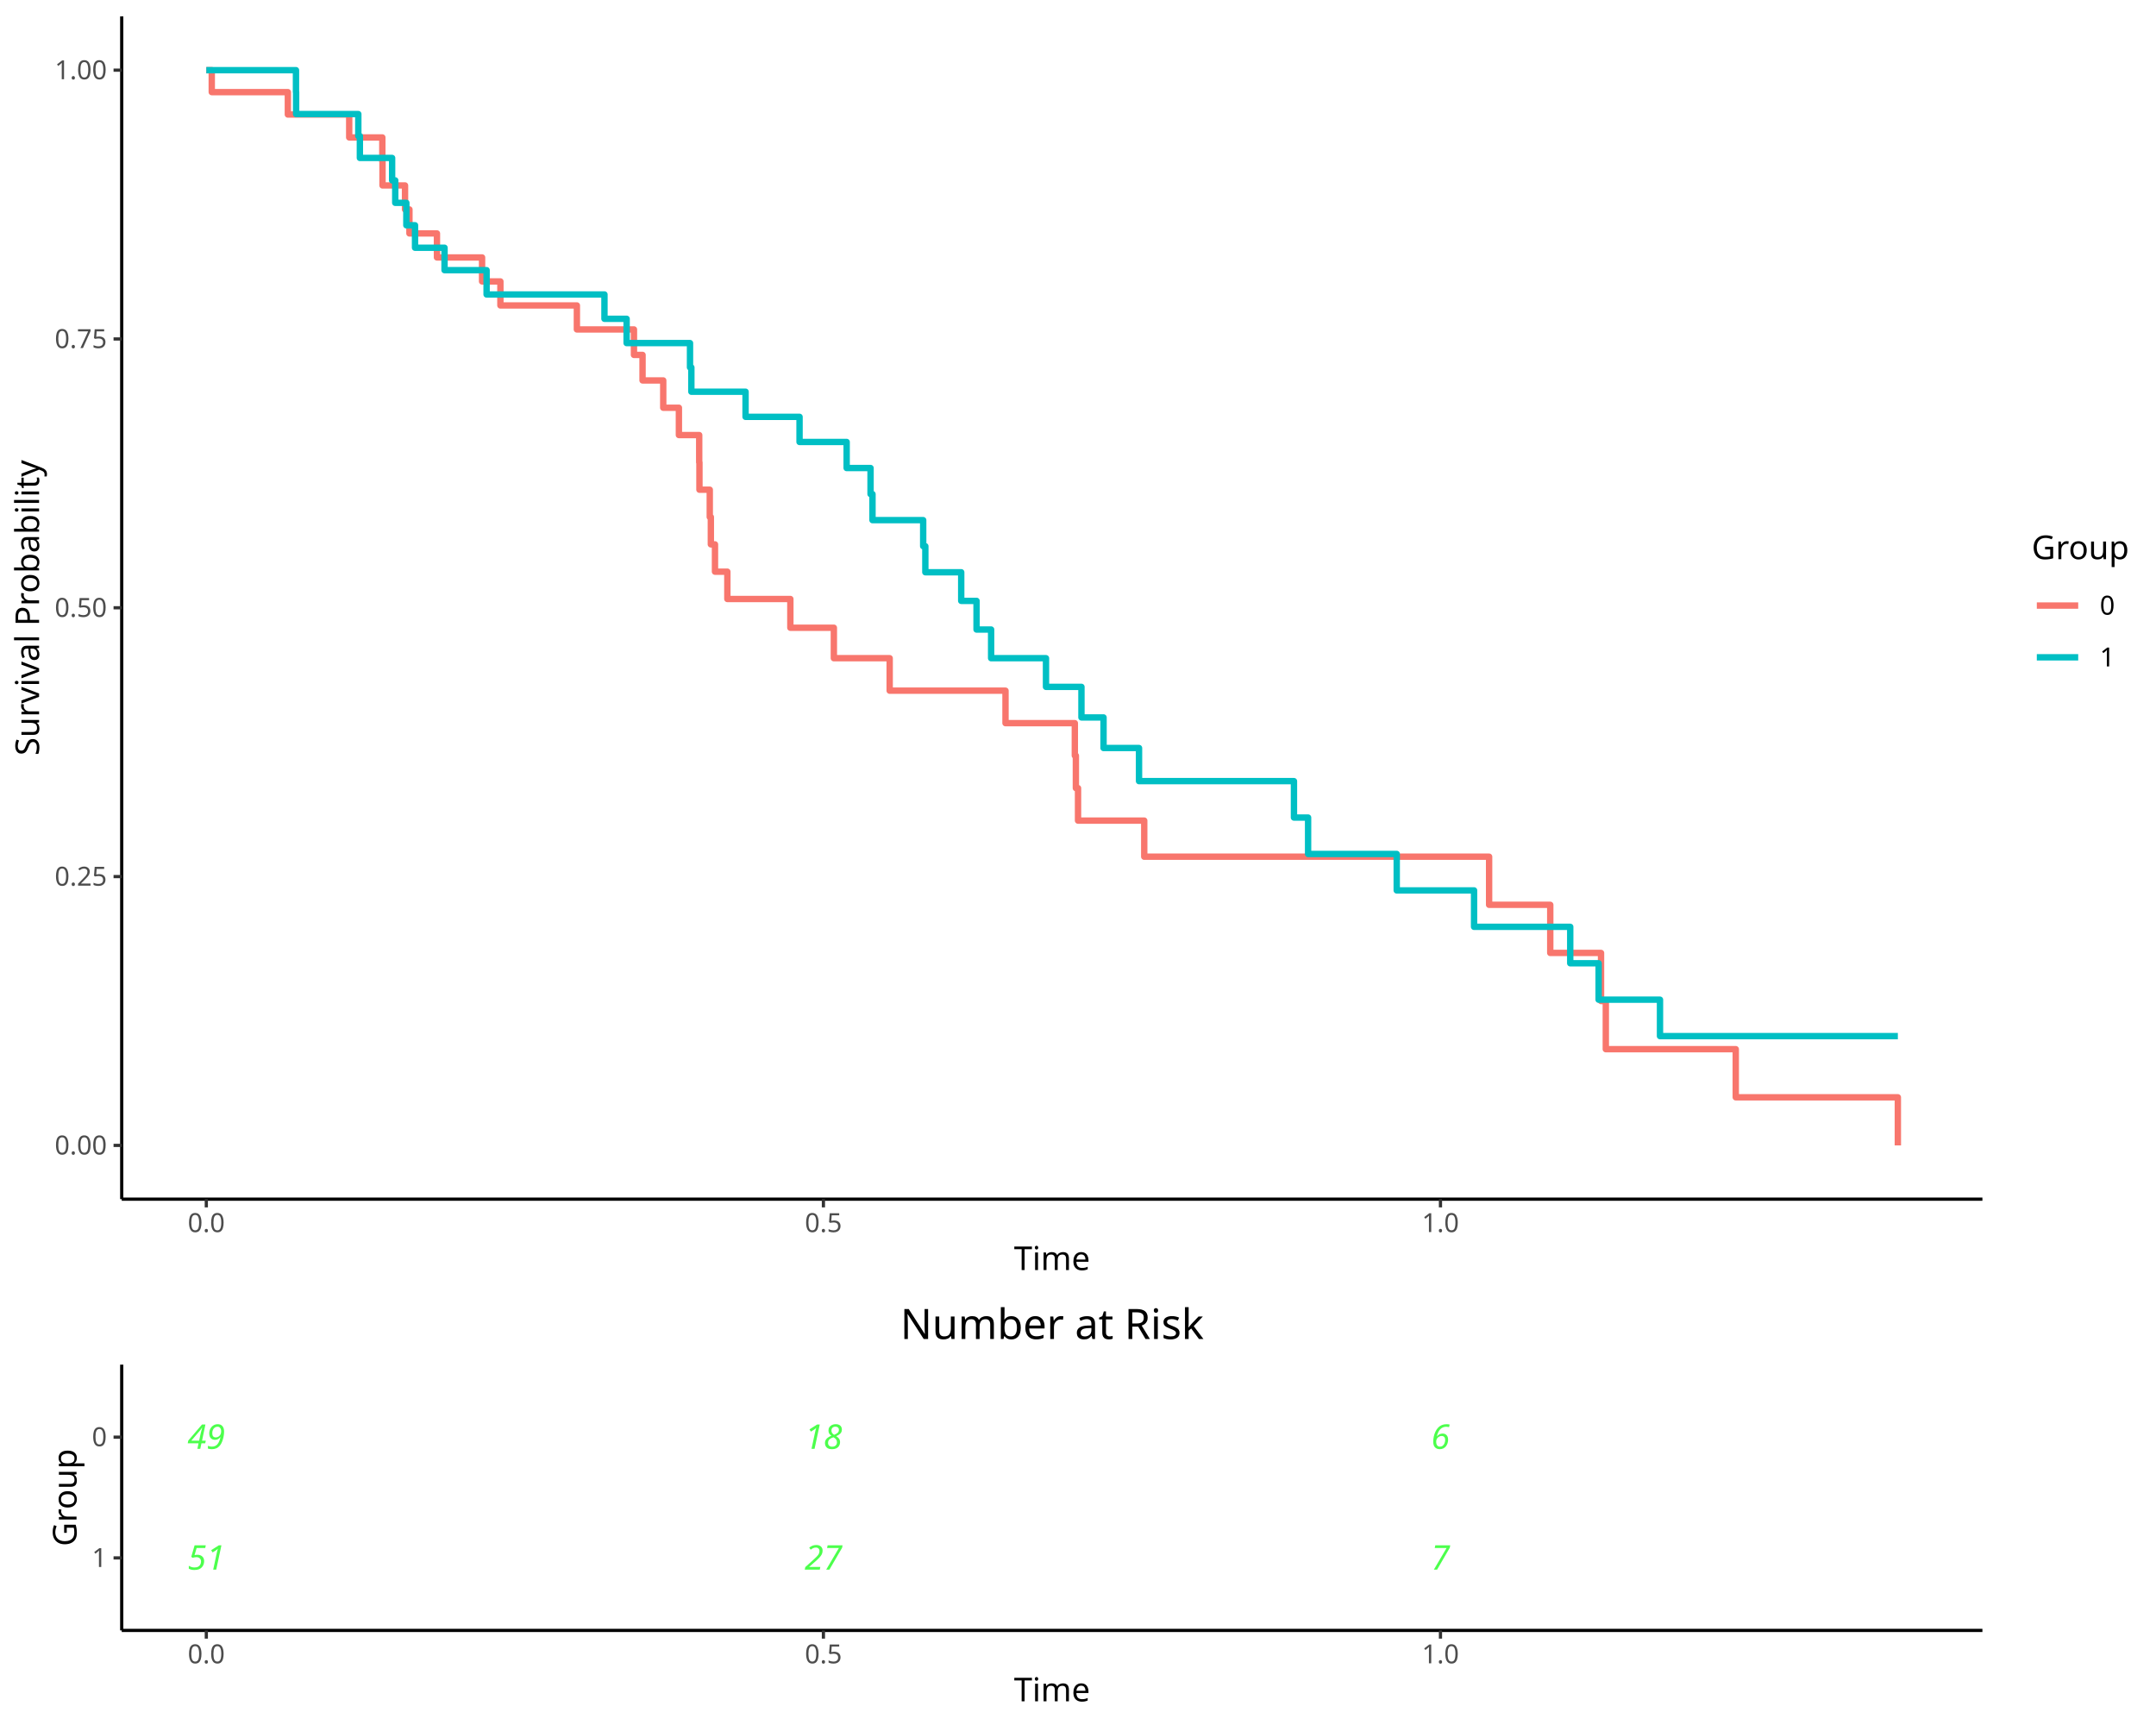
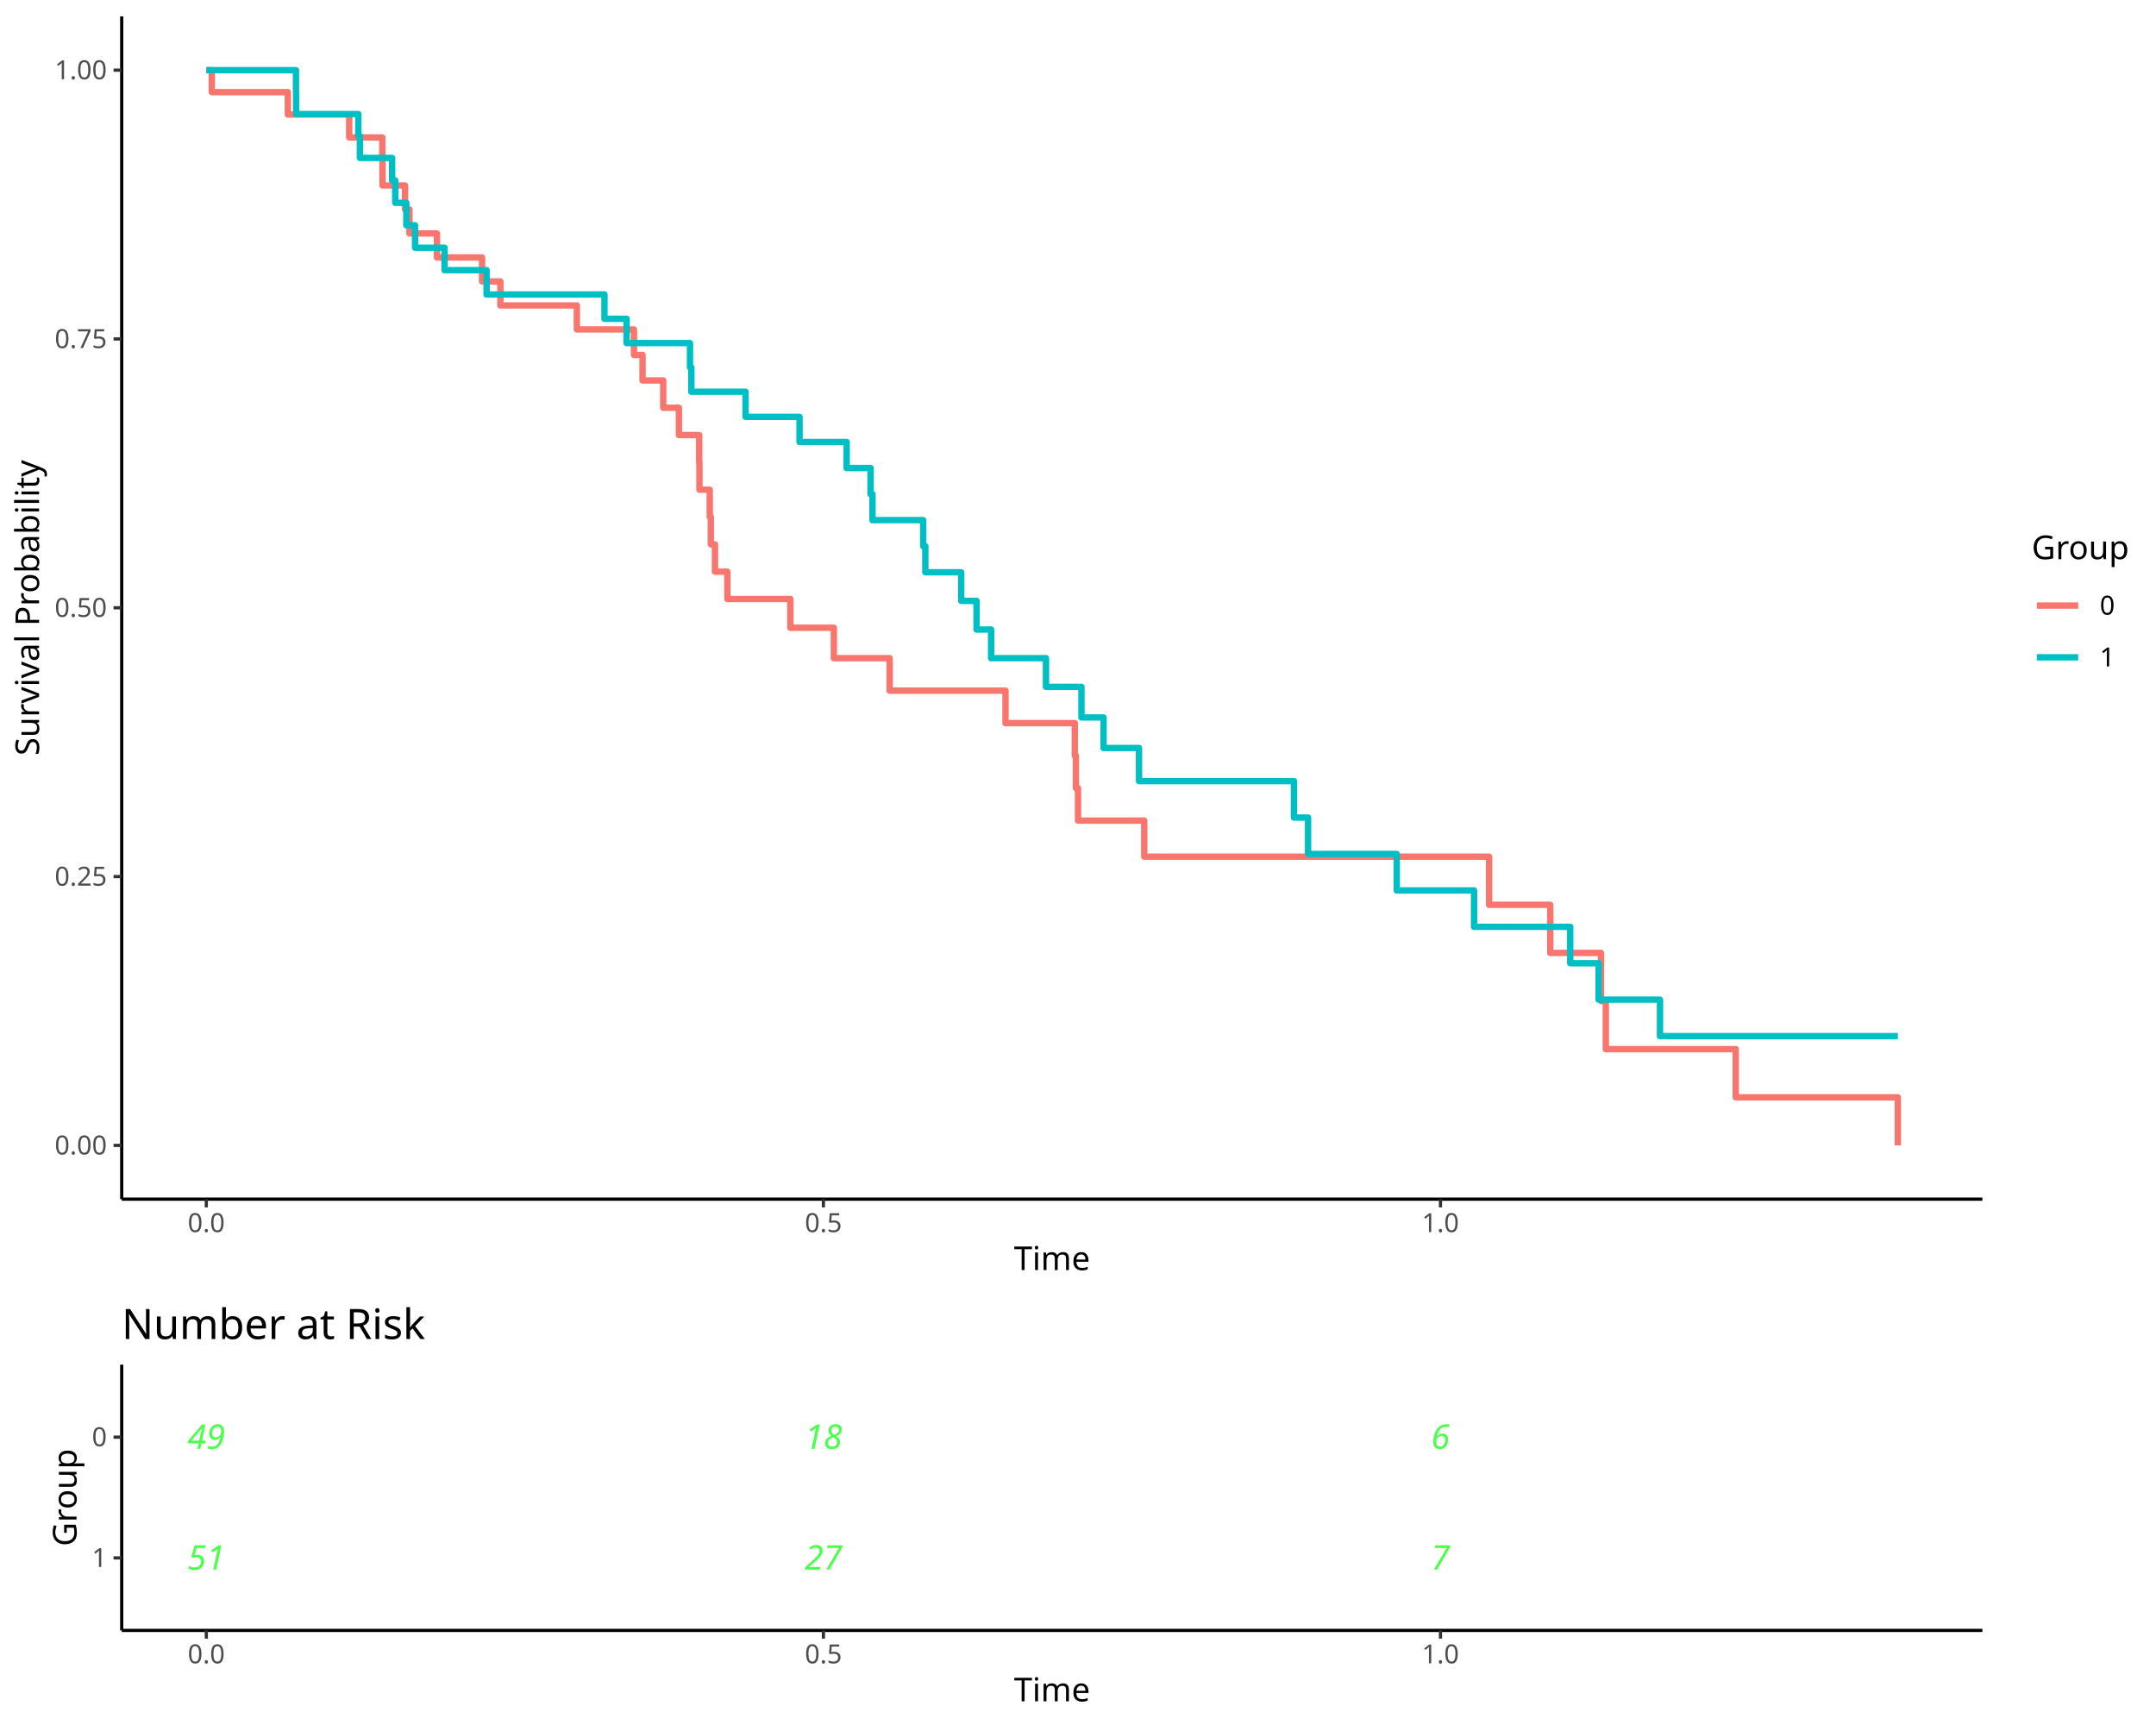
<svg xmlns="http://www.w3.org/2000/svg" class="svglite" data-engine-version="2.0" width="720.00pt" height="576.00pt" viewBox="0 0 720.00 576.00">
  <defs>
    <style type="text/css">
    .svglite line, .svglite polyline, .svglite polygon, .svglite path, .svglite rect, .svglite circle {
      fill: none;
      stroke: #000000;
      stroke-linecap: round;
      stroke-linejoin: round;
      stroke-miterlimit: 10.00;
    }
  </style>
  </defs>
  <rect width="100%" height="100%" style="stroke: none; fill: #FFFFFF;" />
  <defs>
    <clipPath id="cpMC4wMHw3MjAuMDB8MC4wMHw1NzYuMDA=">
      <rect x="0.00" y="0.00" width="720.00" height="576.00" />
    </clipPath>
  </defs>
  <g clip-path="url(#cpMC4wMHw3MjAuMDB8MC4wMHw1NzYuMDA=)">
</g>
  <defs>
    <clipPath id="cpMC4wMHw3MjAuMDB8MC4wMHw0MzIuMDA=">
      <rect x="0" y="0.00" width="720.00" height="432.00" />
    </clipPath>
  </defs>
  <g clip-path="url(#cpMC4wMHw3MjAuMDB8MC4wMHw0MzIuMDA=)">
    <rect x="0" y="0.00" width="720.00" height="432.00" style="stroke-width: 1.07; stroke: #FFFFFF; fill: #FFFFFF;" />
  </g>
  <g clip-path="url(#cpMC4wMHw3MjAuMDB8MC4wMHw1NzYuMDA=)">
</g>
  <defs>
    <clipPath id="cpNDAuNjV8NjYyLjAzfDUuNDh8NDAwLjQy">
      <rect x="40.65" y="5.48" width="621.38" height="394.94" />
    </clipPath>
  </defs>
  <g clip-path="url(#cpNDAuNjV8NjYyLjAzfDUuNDh8NDAwLjQy)">
    <rect x="40.65" y="5.48" width="621.38" height="394.94" style="stroke-width: 1.07; stroke: none; fill: #FFFFFF;" />
    <polyline points="68.90,23.43 70.72,23.43 70.72,30.76 96.13,30.76 96.13,38.24 98.84,38.24 98.84,38.24 98.89,38.24 98.89,38.24 116.62,38.24 116.62,45.89 119.66,45.89 119.66,45.89 120.18,45.89 120.18,45.89 127.68,45.89 127.68,53.90 127.74,53.90 127.74,61.92 130.95,61.92 130.95,61.92 131.99,61.92 131.99,61.92 135.26,61.92 135.26,69.93 135.70,69.93 135.70,69.93 136.73,69.93 136.73,77.95 138.60,77.95 138.60,77.95 145.92,77.95 145.92,85.96 148.45,85.96 148.45,85.96 160.99,85.96 160.99,93.97 162.50,93.97 162.50,93.97 167.11,93.97 167.11,101.99 192.65,101.99 192.65,110.00 201.86,110.00 201.86,110.00 209.26,110.00 209.26,110.00 211.71,110.00 211.71,118.51 214.58,118.51 214.58,127.03 221.49,127.03 221.49,136.15 226.72,136.15 226.72,145.27 230.43,145.27 230.43,145.27 230.88,145.27 230.88,145.27 233.50,145.27 233.50,154.40 233.58,154.40 233.58,163.52 237.03,163.52 237.03,172.64 237.39,172.64 237.39,181.77 238.77,181.77 238.77,190.89 242.90,190.89 242.90,200.01 248.98,200.01 248.98,200.01 263.94,200.01 263.94,209.61 267.01,209.61 267.01,209.61 278.47,209.61 278.47,219.78 282.74,219.78 282.74,219.78 290.72,219.78 290.72,219.78 291.37,219.78 291.37,219.78 297.11,219.78 297.11,230.63 308.30,230.63 308.30,230.63 309.02,230.63 309.02,230.63 321.00,230.63 321.00,230.63 326.12,230.63 326.12,230.63 330.99,230.63 330.99,230.63 335.79,230.63 335.79,241.47 349.31,241.47 349.31,241.47 358.94,241.47 358.94,252.32 359.29,252.32 359.29,263.16 360.01,263.16 360.01,274.01 361.15,274.01 361.15,274.01 368.53,274.01 368.53,274.01 380.38,274.01 380.38,274.01 382.12,274.01 382.12,286.06 432.12,286.06 432.12,286.06 436.84,286.06 436.84,286.06 466.44,286.06 466.44,286.06 492.27,286.06 492.27,286.06 497.29,286.06 497.29,302.13 517.71,302.13 517.71,318.20 524.38,318.20 524.38,318.20 533.86,318.20 533.86,318.20 534.67,318.20 534.67,334.26 536.26,334.26 536.26,350.33 554.36,350.33 554.36,350.33 579.66,350.33 579.66,366.40 633.79,366.40 633.79,382.47 " style="stroke-width: 2.13; stroke: #F8766D; stroke-linecap: butt;" />
    <polyline points="68.90,23.43 70.72,23.43 70.72,23.43 96.13,23.43 96.13,23.43 98.84,23.43 98.84,30.76 98.89,30.76 98.89,38.09 116.62,38.09 116.62,38.09 119.66,38.09 119.66,45.41 120.18,45.41 120.18,52.74 127.68,52.74 127.68,52.74 127.74,52.74 127.74,52.74 130.95,52.74 130.95,60.23 131.99,60.23 131.99,67.73 135.26,67.73 135.26,67.73 135.70,67.73 135.70,75.22 136.73,75.22 136.73,75.22 138.60,75.22 138.60,82.72 145.92,82.72 145.92,82.72 148.45,82.72 148.45,90.21 160.99,90.21 160.99,90.21 162.50,90.21 162.50,98.33 167.11,98.33 167.11,98.33 192.65,98.33 192.65,98.33 201.86,98.33 201.86,106.45 209.26,106.45 209.26,114.56 211.71,114.56 211.71,114.56 214.58,114.56 214.58,114.56 221.49,114.56 221.49,114.56 226.72,114.56 226.72,114.56 230.43,114.56 230.43,122.68 230.88,122.68 230.88,130.80 233.50,130.80 233.50,130.80 233.58,130.80 233.58,130.80 237.03,130.80 237.03,130.80 237.39,130.80 237.39,130.80 238.77,130.80 238.77,130.80 242.90,130.80 242.90,130.80 248.98,130.80 248.98,139.19 263.94,139.19 263.94,139.19 267.01,139.19 267.01,147.58 278.47,147.58 278.47,147.58 282.74,147.58 282.74,156.28 290.72,156.28 290.72,164.98 291.37,164.98 291.37,173.68 297.11,173.68 297.11,173.68 308.30,173.68 308.30,182.38 309.02,182.38 309.02,191.08 321.00,191.08 321.00,200.64 326.12,200.64 326.12,210.21 330.99,210.21 330.99,219.78 335.79,219.78 335.79,219.78 349.31,219.78 349.31,229.35 358.94,229.35 358.94,229.35 359.29,229.35 359.29,229.35 360.01,229.35 360.01,229.35 361.15,229.35 361.15,239.56 368.53,239.56 368.53,249.77 380.38,249.77 380.38,260.83 382.12,260.83 382.12,260.83 432.12,260.83 432.12,272.99 436.84,272.99 436.84,285.15 466.44,285.15 466.44,297.32 492.27,297.32 492.27,309.48 497.29,309.48 497.29,309.48 517.71,309.48 517.71,309.48 524.38,309.48 524.38,321.65 533.86,321.65 533.86,333.81 534.67,333.81 534.67,333.81 536.26,333.81 536.26,333.81 554.36,333.81 554.36,345.97 579.66,345.97 579.66,345.97 633.79,345.97 633.79,345.97 " style="stroke-width: 2.13; stroke: #00BFC4; stroke-linecap: butt;" />
  </g>
  <g clip-path="url(#cpMC4wMHw3MjAuMDB8MC4wMHw1NzYuMDA=)">
    <polyline points="40.65,400.42 40.65,5.48 " style="stroke-width: 1.07; stroke-linecap: butt;" />
    <text x="35.72" y="385.49" text-anchor="end" style="font-size: 8.80px; fill: #4D4D4D; font-family: sans;" textLength="17.13px" lengthAdjust="spacingAndGlyphs">0.00</text>
    <text x="35.72" y="295.73" text-anchor="end" style="font-size: 8.80px; fill: #4D4D4D; font-family: sans;" textLength="17.13px" lengthAdjust="spacingAndGlyphs">0.25</text>
    <text x="35.72" y="205.98" text-anchor="end" style="font-size: 8.80px; fill: #4D4D4D; font-family: sans;" textLength="17.13px" lengthAdjust="spacingAndGlyphs">0.50</text>
    <text x="35.72" y="116.22" text-anchor="end" style="font-size: 8.80px; fill: #4D4D4D; font-family: sans;" textLength="17.13px" lengthAdjust="spacingAndGlyphs">0.75</text>
    <text x="35.72" y="26.46" text-anchor="end" style="font-size: 8.80px; fill: #4D4D4D; font-family: sans;" textLength="17.13px" lengthAdjust="spacingAndGlyphs">1.00</text>
    <polyline points="37.92,382.47 40.65,382.47 " style="stroke-width: 1.07; stroke: #333333; stroke-linecap: butt;" />
    <polyline points="37.92,292.71 40.65,292.71 " style="stroke-width: 1.07; stroke: #333333; stroke-linecap: butt;" />
    <polyline points="37.92,202.95 40.65,202.95 " style="stroke-width: 1.07; stroke: #333333; stroke-linecap: butt;" />
    <polyline points="37.92,113.19 40.65,113.19 " style="stroke-width: 1.07; stroke: #333333; stroke-linecap: butt;" />
    <polyline points="37.92,23.43 40.65,23.43 " style="stroke-width: 1.07; stroke: #333333; stroke-linecap: butt;" />
    <polyline points="40.65,400.42 662.03,400.42 " style="stroke-width: 1.07; stroke-linecap: butt;" />
    <polyline points="68.90,403.16 68.90,400.42 " style="stroke-width: 1.07; stroke: #333333; stroke-linecap: butt;" />
    <polyline points="274.98,403.16 274.98,400.42 " style="stroke-width: 1.07; stroke: #333333; stroke-linecap: butt;" />
    <polyline points="481.05,403.16 481.05,400.42 " style="stroke-width: 1.07; stroke: #333333; stroke-linecap: butt;" />
    <text x="68.90" y="411.40" text-anchor="middle" style="font-size: 8.80px; fill: #4D4D4D; font-family: sans;" textLength="12.23px" lengthAdjust="spacingAndGlyphs">0.0</text>
    <text x="274.98" y="411.40" text-anchor="middle" style="font-size: 8.80px; fill: #4D4D4D; font-family: sans;" textLength="12.23px" lengthAdjust="spacingAndGlyphs">0.5</text>
    <text x="481.05" y="411.40" text-anchor="middle" style="font-size: 8.80px; fill: #4D4D4D; font-family: sans;" textLength="12.23px" lengthAdjust="spacingAndGlyphs">1.0</text>
    <text x="351.34" y="424.10" text-anchor="middle" style="font-size: 11.00px; font-family: sans;" textLength="24.45px" lengthAdjust="spacingAndGlyphs">Time</text>
    <text transform="translate(13.05,202.95) rotate(-90)" text-anchor="middle" style="font-size: 11.00px; font-family: sans;" textLength="93.55px" lengthAdjust="spacingAndGlyphs">Survival Probability</text>
    <rect x="672.99" y="172.29" width="41.53" height="61.32" style="stroke-width: 1.07; stroke: none; fill: #FFFFFF;" />
    <text x="678.47" y="186.71" style="font-size: 11.00px; font-family: sans;" textLength="30.58px" lengthAdjust="spacingAndGlyphs">Group</text>
    <rect x="678.47" y="193.57" width="17.28" height="17.28" style="stroke-width: 1.07; stroke: none; fill: #FFFFFF;" />
    <line x1="680.20" y1="202.21" x2="694.02" y2="202.21" style="stroke-width: 2.13; stroke: #F8766D; stroke-linecap: butt;" />
    <rect x="678.47" y="210.85" width="17.28" height="17.28" style="stroke-width: 1.07; stroke: none; fill: #FFFFFF;" />
    <line x1="680.20" y1="219.49" x2="694.02" y2="219.49" style="stroke-width: 2.13; stroke: #00BFC4; stroke-linecap: butt;" />
    <text x="701.23" y="205.24" style="font-size: 8.80px; font-family: sans;" textLength="4.89px" lengthAdjust="spacingAndGlyphs">0</text>
    <text x="701.23" y="222.52" style="font-size: 8.80px; font-family: sans;" textLength="4.89px" lengthAdjust="spacingAndGlyphs">1</text>
  </g>
  <defs>
    <clipPath id="cpMC4wMHw3MjAuMDB8NDMyLjAwfDU3Ni4wMA==">
      <rect x="0.00" y="432.00" width="720.00" height="144.00" />
    </clipPath>
  </defs>
  <g clip-path="url(#cpMC4wMHw3MjAuMDB8NDMyLjAwfDU3Ni4wMA==)">
    <rect x="0.00" y="432.00" width="720.00" height="144.00" style="stroke-width: 1.07; stroke: #FFFFFF; fill: #FFFFFF;" />
  </g>
  <g clip-path="url(#cpMC4wMHw3MjAuMDB8MC4wMHw1NzYuMDA=)">
</g>
  <defs>
    <clipPath id="cpNDAuNjV8NjYyLjAzfDQ1NS42N3w1NDQuNDI=">
      <rect x="40.65" y="455.67" width="621.38" height="88.74" />
    </clipPath>
  </defs>
  <g clip-path="url(#cpNDAuNjV8NjYyLjAzfDQ1NS42N3w1NDQuNDI=)">
    <rect x="40.65" y="455.67" width="621.38" height="88.74" style="stroke-width: 1.07; stroke: none; fill: #FFFFFF;" />
    <text x="68.90" y="483.79" text-anchor="middle" style="font-size: 11.38px; font-style: italic; fill: #00FF00; fill-opacity: 0.70; font-family: sans;" textLength="12.66px" lengthAdjust="spacingAndGlyphs">49</text>
    <text x="274.98" y="483.79" text-anchor="middle" style="font-size: 11.38px; font-style: italic; fill: #00FF00; fill-opacity: 0.70; font-family: sans;" textLength="12.66px" lengthAdjust="spacingAndGlyphs">18</text>
    <text x="481.05" y="483.79" text-anchor="middle" style="font-size: 11.38px; font-style: italic; fill: #00FF00; fill-opacity: 0.70; font-family: sans;" textLength="6.33px" lengthAdjust="spacingAndGlyphs">6</text>
    <text x="68.90" y="524.13" text-anchor="middle" style="font-size: 11.38px; font-style: italic; fill: #00FF00; fill-opacity: 0.70; font-family: sans;" textLength="12.66px" lengthAdjust="spacingAndGlyphs">51</text>
    <text x="274.98" y="524.13" text-anchor="middle" style="font-size: 11.38px; font-style: italic; fill: #00FF00; fill-opacity: 0.70; font-family: sans;" textLength="12.66px" lengthAdjust="spacingAndGlyphs">27</text>
    <text x="481.05" y="524.13" text-anchor="middle" style="font-size: 11.38px; font-style: italic; fill: #00FF00; fill-opacity: 0.70; font-family: sans;" textLength="6.33px" lengthAdjust="spacingAndGlyphs">7</text>
  </g>
  <g clip-path="url(#cpMC4wMHw3MjAuMDB8MC4wMHw1NzYuMDA=)">
    <polyline points="40.65,544.42 40.65,455.67 " style="stroke-width: 1.07; stroke-linecap: butt;" />
    <text x="35.72" y="523.24" text-anchor="end" style="font-size: 8.80px; fill: #4D4D4D; font-family: sans;" textLength="4.89px" lengthAdjust="spacingAndGlyphs">1</text>
    <text x="35.72" y="482.90" text-anchor="end" style="font-size: 8.80px; fill: #4D4D4D; font-family: sans;" textLength="4.89px" lengthAdjust="spacingAndGlyphs">0</text>
    <polyline points="37.92,520.21 40.65,520.21 " style="stroke-width: 1.07; stroke: #333333; stroke-linecap: butt;" />
    <polyline points="37.92,479.88 40.65,479.88 " style="stroke-width: 1.07; stroke: #333333; stroke-linecap: butt;" />
    <polyline points="40.65,544.42 662.03,544.42 " style="stroke-width: 1.07; stroke-linecap: butt;" />
    <polyline points="68.90,547.16 68.90,544.42 " style="stroke-width: 1.07; stroke: #333333; stroke-linecap: butt;" />
    <polyline points="274.98,547.16 274.98,544.42 " style="stroke-width: 1.07; stroke: #333333; stroke-linecap: butt;" />
    <polyline points="481.05,547.16 481.05,544.42 " style="stroke-width: 1.07; stroke: #333333; stroke-linecap: butt;" />
    <text x="68.90" y="555.40" text-anchor="middle" style="font-size: 8.80px; fill: #4D4D4D; font-family: sans;" textLength="12.23px" lengthAdjust="spacingAndGlyphs">0.0</text>
    <text x="274.98" y="555.40" text-anchor="middle" style="font-size: 8.80px; fill: #4D4D4D; font-family: sans;" textLength="12.23px" lengthAdjust="spacingAndGlyphs">0.5</text>
    <text x="481.05" y="555.40" text-anchor="middle" style="font-size: 8.80px; fill: #4D4D4D; font-family: sans;" textLength="12.23px" lengthAdjust="spacingAndGlyphs">1.0</text>
    <text x="351.34" y="568.10" text-anchor="middle" style="font-size: 11.00px; font-family: sans;" textLength="24.45px" lengthAdjust="spacingAndGlyphs">Time</text>
    <text transform="translate(25.56,500.05) rotate(-90)" text-anchor="middle" style="font-size: 11.00px; font-family: sans;" textLength="30.58px" lengthAdjust="spacingAndGlyphs">Group</text>
-     <text x="351.34" y="447.11" text-anchor="middle" style="font-size: 14.00px; font-family: sans;" textLength="96.49px" lengthAdjust="spacingAndGlyphs">Number at Risk</text>
+     <text x="40.65" y="447.11" style="font-size: 14.00px; font-family: sans;" textLength="96.49px" lengthAdjust="spacingAndGlyphs">Number at Risk</text>
  </g>
</svg>
